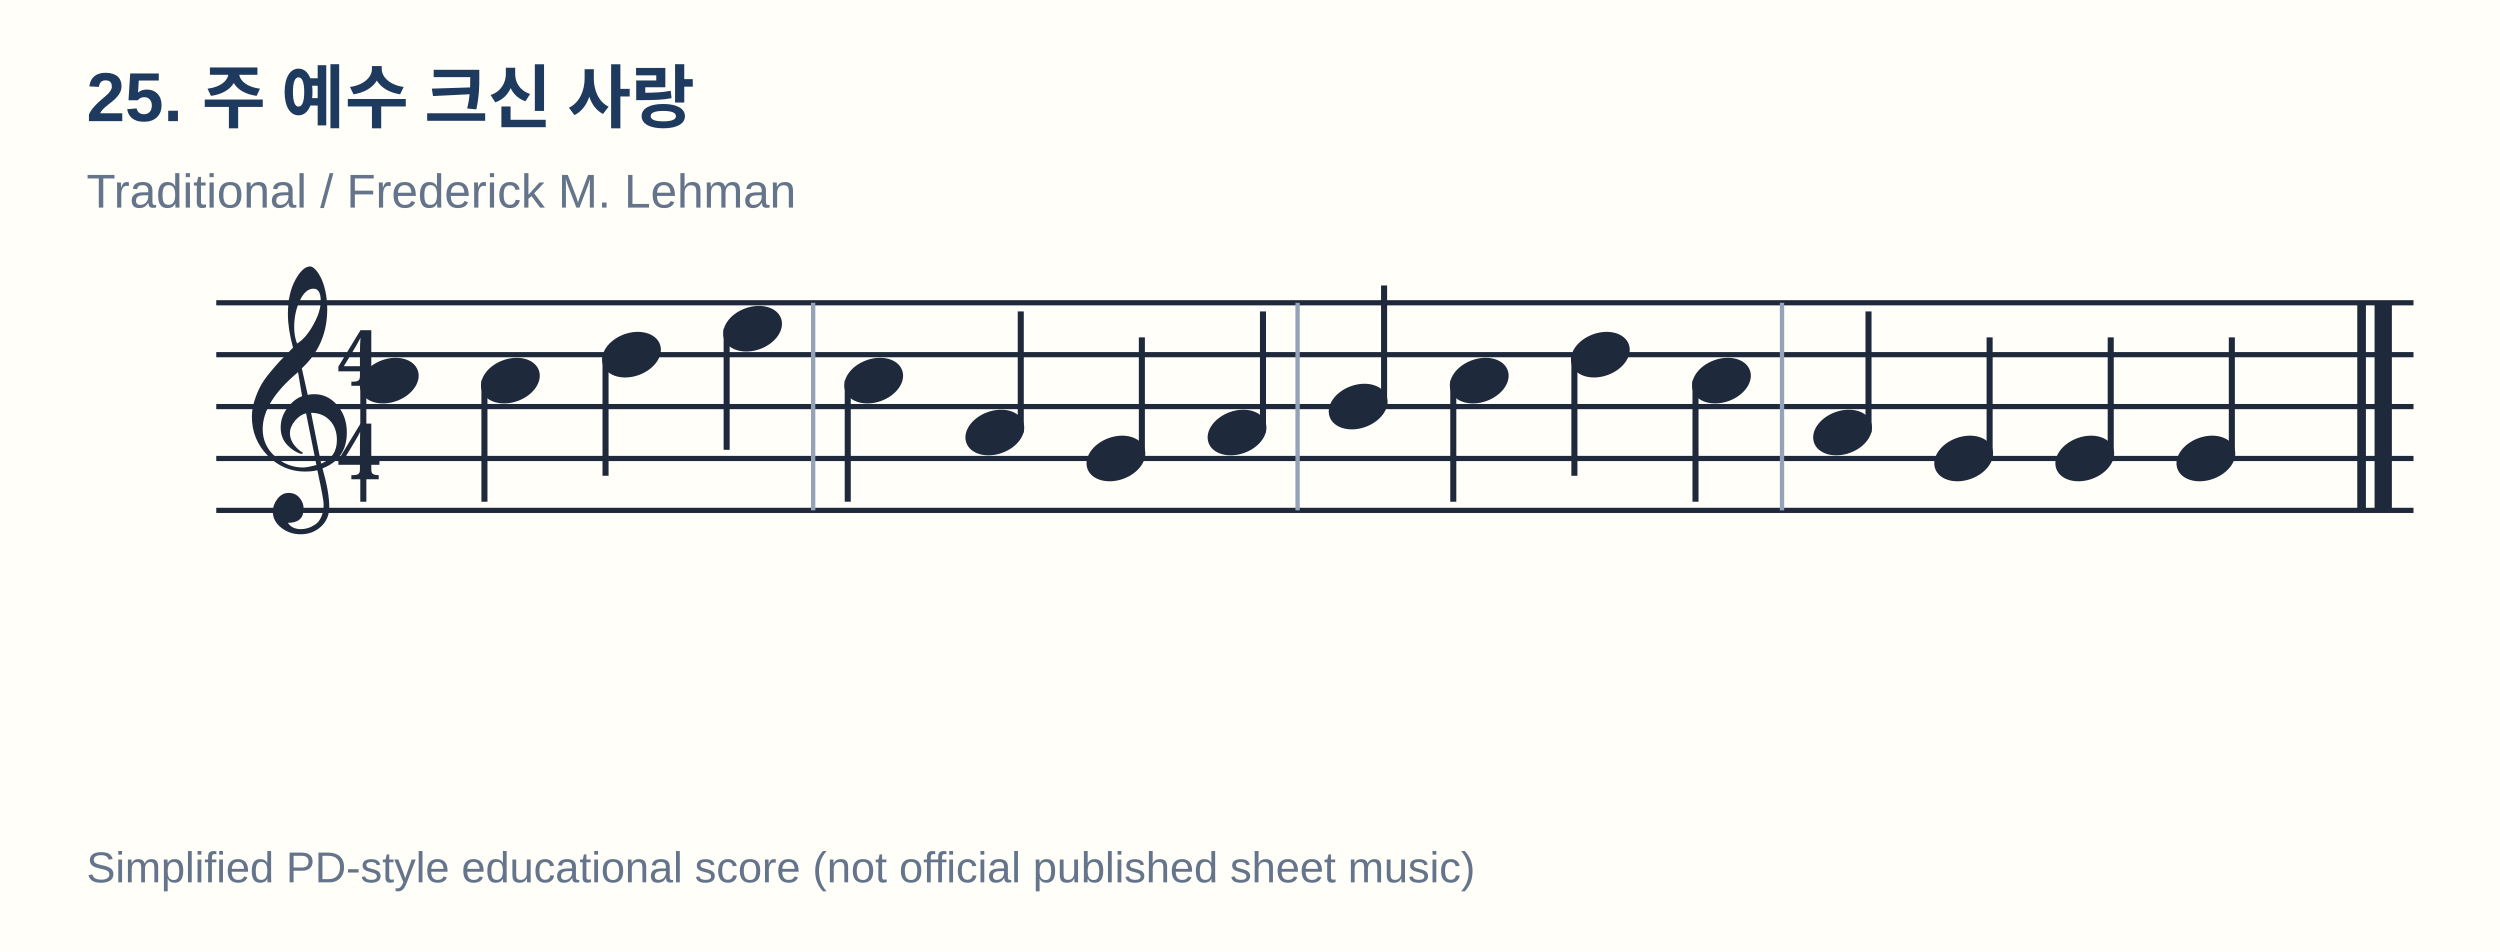
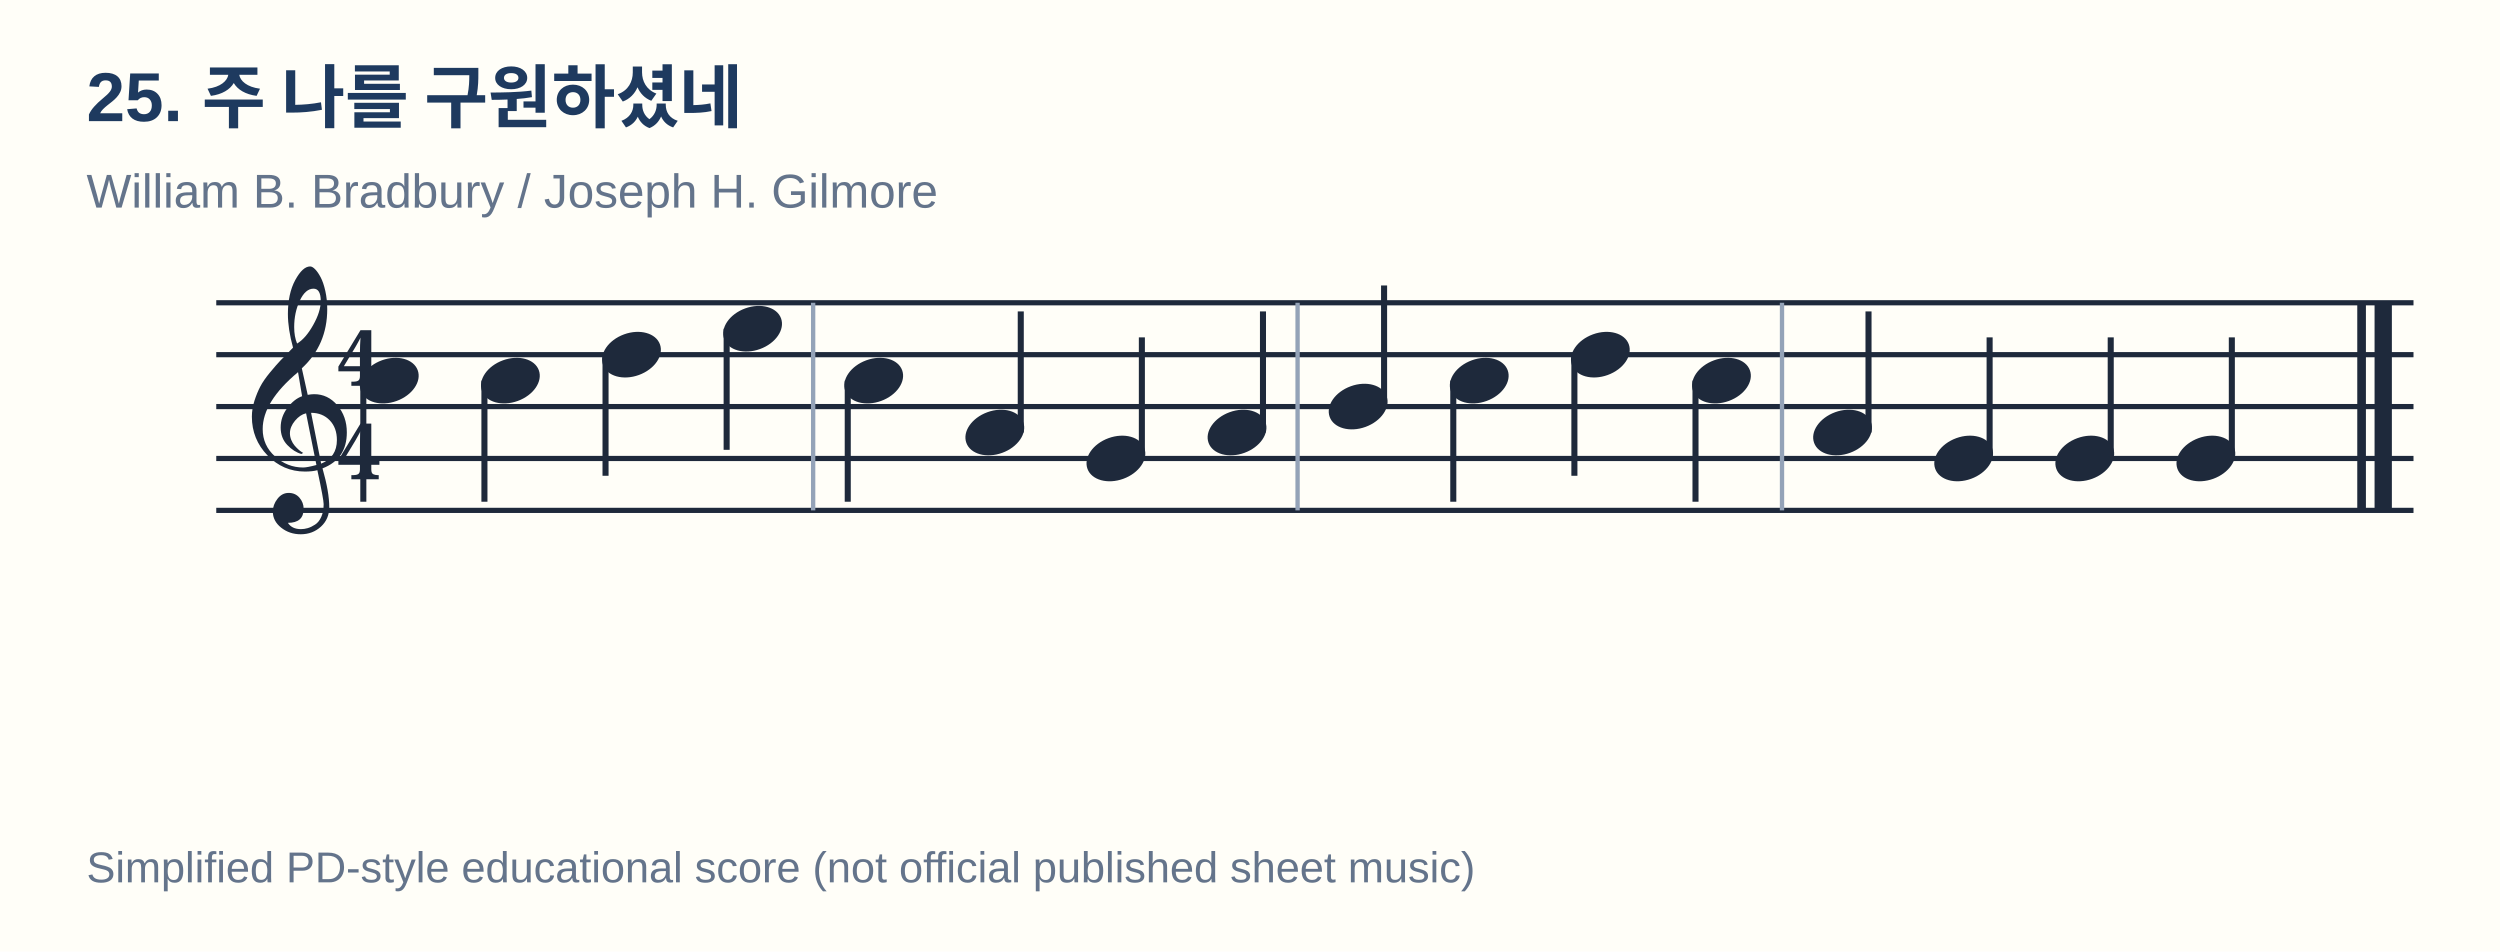
<svg xmlns="http://www.w3.org/2000/svg" width="578" height="220" viewBox="0 0 578 220">
  <rect width="100%" height="100%" fill="#FFFEF8" />
-   <text x="20" y="28" font-family="Malgun Gothic, Arial, sans-serif" font-size="16" font-weight="bold" fill="#1E3A5F">25. 주 예수 크신 사랑</text>
-   <text x="20" y="48" font-family="Arial, sans-serif" font-size="11" fill="#64748B">Traditional / Frederick M. Lehman</text>
+   <text x="20" y="28" font-family="Malgun Gothic, Arial, sans-serif" font-size="16" font-weight="bold" fill="#1E3A5F">25. 주 나를 구원하셨네</text>
+   <text x="20" y="48" font-family="Arial, sans-serif" font-size="11" fill="#64748B">William B. Bradbury / Joseph H. Gilmore</text>
  <line x1="50" y1="70" x2="558" y2="70" stroke="#1E293B" stroke-width="1.2" />
  <line x1="50" y1="82" x2="558" y2="82" stroke="#1E293B" stroke-width="1.2" />
  <line x1="50" y1="94" x2="558" y2="94" stroke="#1E293B" stroke-width="1.2" />
  <line x1="50" y1="106" x2="558" y2="106" stroke="#1E293B" stroke-width="1.2" />
  <line x1="50" y1="118" x2="558" y2="118" stroke="#1E293B" stroke-width="1.2" />
  <text x="52" y="108.4" font-family="serif" font-size="52" fill="#1E293B">𝄞</text>
  <text x="78" y="89.2" font-family="serif" font-size="18" font-weight="bold" fill="#1E293B">4</text>
  <text x="78" y="110.8" font-family="serif" font-size="18" font-weight="bold" fill="#1E293B">4</text>
  <ellipse cx="90" cy="88.0" rx="7" ry="5" fill="#1E293B" transform="rotate(-20 90 88.0)" />
  <line x1="84" y1="88.0" x2="84" y2="116.0" stroke="#1E293B" stroke-width="1.4" />
  <ellipse cx="118" cy="88.0" rx="7" ry="5" fill="#1E293B" transform="rotate(-20 118 88.0)" />
  <line x1="112" y1="88.0" x2="112" y2="116.0" stroke="#1E293B" stroke-width="1.4" />
  <ellipse cx="146" cy="82.0" rx="7" ry="5" fill="#1E293B" transform="rotate(-20 146 82.0)" />
  <line x1="140" y1="82.0" x2="140" y2="110.0" stroke="#1E293B" stroke-width="1.4" />
  <ellipse cx="174" cy="76.0" rx="7" ry="5" fill="#1E293B" transform="rotate(-20 174 76.0)" />
  <line x1="168" y1="76.0" x2="168" y2="104.0" stroke="#1E293B" stroke-width="1.4" />
  <line x1="188.0" y1="70" x2="188.0" y2="118" stroke="#94A3B8" stroke-width="1" />
  <ellipse cx="202" cy="88.0" rx="7" ry="5" fill="#1E293B" transform="rotate(-20 202 88.0)" />
  <line x1="196" y1="88.0" x2="196" y2="116.0" stroke="#1E293B" stroke-width="1.4" />
  <ellipse cx="230" cy="100.0" rx="7" ry="5" fill="#1E293B" transform="rotate(-20 230 100.0)" />
  <line x1="236" y1="100.0" x2="236" y2="72.0" stroke="#1E293B" stroke-width="1.4" />
  <ellipse cx="258" cy="106.0" rx="7" ry="5" fill="#1E293B" transform="rotate(-20 258 106.0)" />
  <line x1="264" y1="106.0" x2="264" y2="78.0" stroke="#1E293B" stroke-width="1.4" />
  <ellipse cx="286" cy="100.0" rx="7" ry="5" fill="#1E293B" transform="rotate(-20 286 100.0)" />
  <line x1="292" y1="100.0" x2="292" y2="72.0" stroke="#1E293B" stroke-width="1.4" />
  <line x1="300.0" y1="70" x2="300.0" y2="118" stroke="#94A3B8" stroke-width="1" />
  <ellipse cx="314" cy="94.0" rx="7" ry="5" fill="#1E293B" transform="rotate(-20 314 94.0)" />
  <line x1="320" y1="94.0" x2="320" y2="66.0" stroke="#1E293B" stroke-width="1.4" />
  <ellipse cx="342" cy="88.0" rx="7" ry="5" fill="#1E293B" transform="rotate(-20 342 88.0)" />
  <line x1="336" y1="88.0" x2="336" y2="116.0" stroke="#1E293B" stroke-width="1.4" />
  <ellipse cx="370" cy="82.0" rx="7" ry="5" fill="#1E293B" transform="rotate(-20 370 82.0)" />
  <line x1="364" y1="82.0" x2="364" y2="110.0" stroke="#1E293B" stroke-width="1.4" />
  <ellipse cx="398" cy="88.0" rx="7" ry="5" fill="#1E293B" transform="rotate(-20 398 88.0)" />
  <line x1="392" y1="88.0" x2="392" y2="116.0" stroke="#1E293B" stroke-width="1.4" />
  <line x1="412.0" y1="70" x2="412.0" y2="118" stroke="#94A3B8" stroke-width="1" />
  <ellipse cx="426" cy="100.0" rx="7" ry="5" fill="#1E293B" transform="rotate(-20 426 100.0)" />
  <line x1="432" y1="100.0" x2="432" y2="72.0" stroke="#1E293B" stroke-width="1.4" />
  <ellipse cx="454" cy="106.0" rx="7" ry="5" fill="#1E293B" transform="rotate(-20 454 106.0)" />
  <line x1="460" y1="106.0" x2="460" y2="78.0" stroke="#1E293B" stroke-width="1.4" />
  <ellipse cx="482" cy="106.0" rx="7" ry="5" fill="#1E293B" transform="rotate(-20 482 106.0)" />
  <line x1="488" y1="106.0" x2="488" y2="78.0" stroke="#1E293B" stroke-width="1.4" />
  <ellipse cx="510" cy="106.0" rx="7" ry="5" fill="#1E293B" transform="rotate(-20 510 106.0)" />
  <line x1="516" y1="106.0" x2="516" y2="78.0" stroke="#1E293B" stroke-width="1.4" />
  <line x1="546" y1="70" x2="546" y2="118" stroke="#1E293B" stroke-width="2" />
  <line x1="551" y1="70" x2="551" y2="118" stroke="#1E293B" stroke-width="4" />
  <text x="20" y="204" font-family="Arial, sans-serif" font-size="10" fill="#64748B">Simplified PD-style educational score (not official published sheet music)</text>
</svg>
